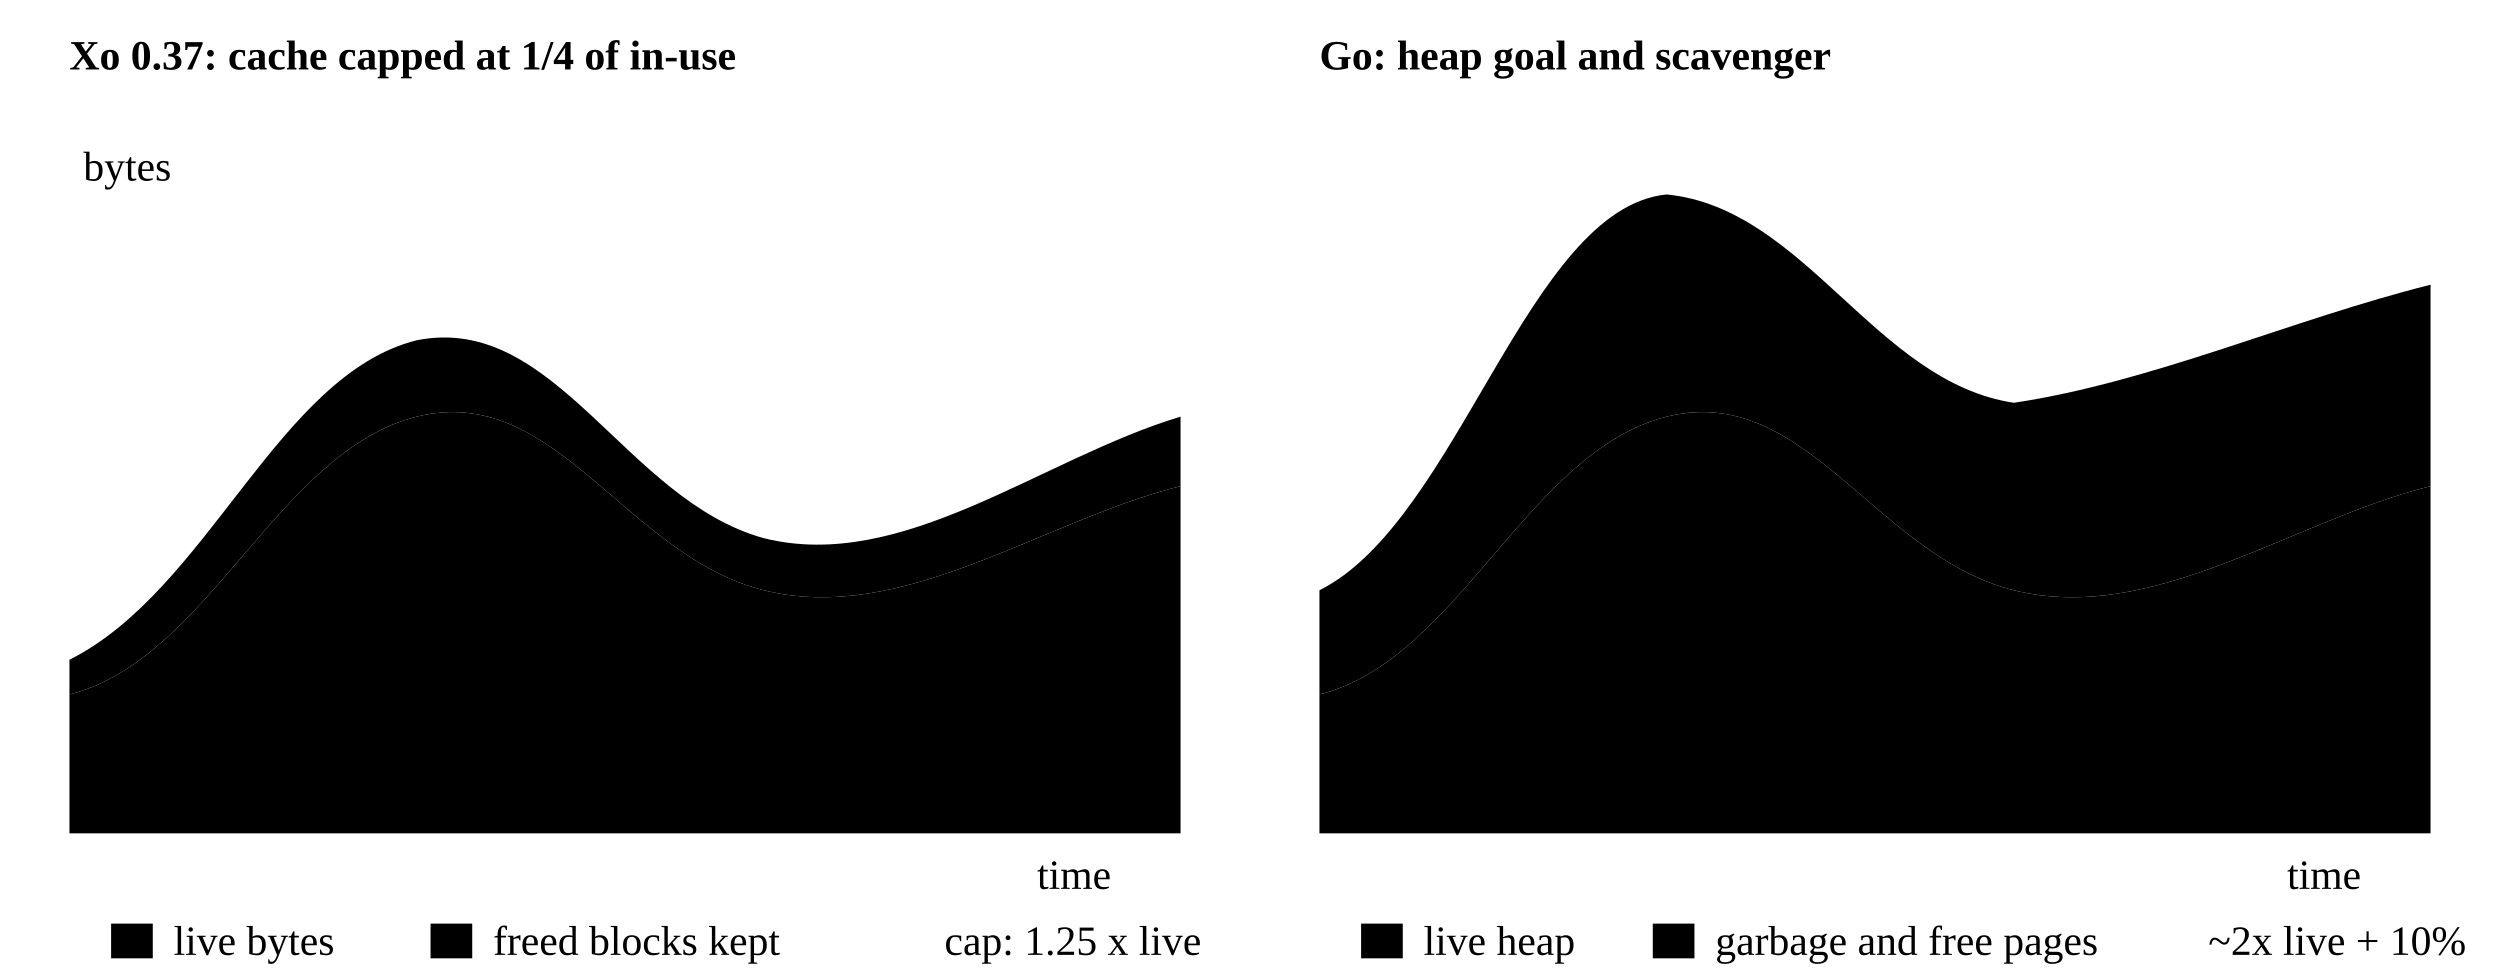
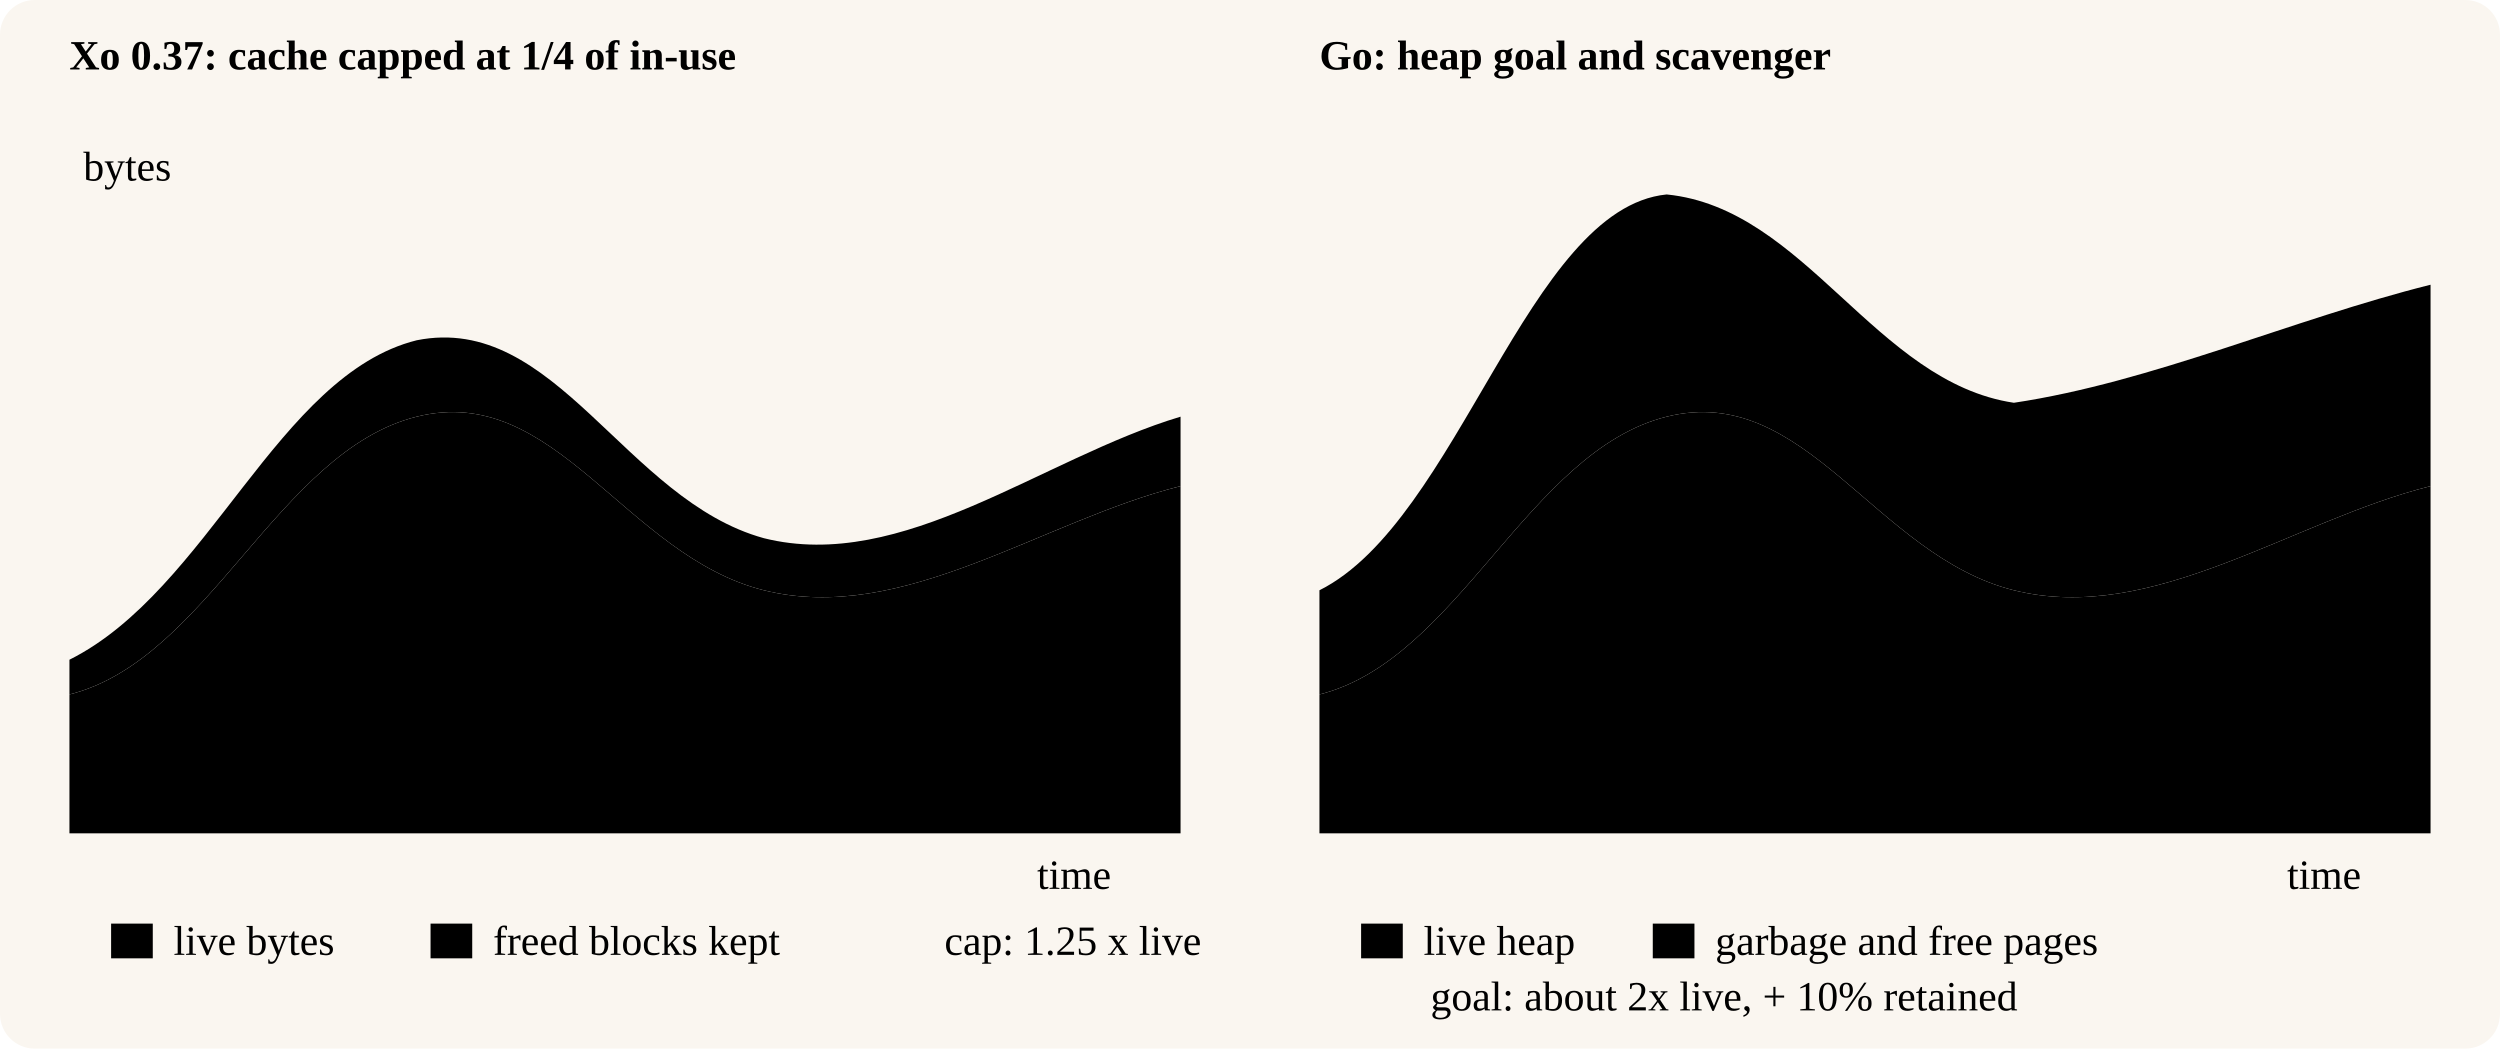
- <svg xmlns="http://www.w3.org/2000/svg" viewBox="0 0 720 280" role="img" aria-labelledby="acc-t">
+ <svg xmlns="http://www.w3.org/2000/svg" viewBox="0 0 720 302" role="img" aria-labelledby="acc-t">
+   <rect class="f-bg" x="0" y="0" width="720" height="302" rx="10" fill="#faf6f0" />
  <g transform="translate(20,20)">
    <text class="f-ink" x="0" y="0" font-weight="600">Xo 0.37: cache capped at 1/4 of in-use</text>
    <line class="f-axis" x1="0" y1="220" x2="320" y2="220" stroke-width="1" />
    <line class="f-axis" x1="0" y1="20" x2="0" y2="220" stroke-width="1" />
    <text class="f-ink2" x="300" y="236" text-anchor="end">time</text>
    <text class="f-ink2" x="4" y="32">bytes</text>
    <path class="f-band" d="M0,220 L0,180 C40,170 60,110 100,100 C140,90 160,140 200,150 C240,160 280,130 320,120 L320,220 Z" />
    <path class="f-mute" d="M0,180 C40,170 60,110 100,100 C140,90 160,140 200,150 C240,160 280,130 320,120 L320,100 C280,112 240,145 200,135 C160,124 140,70 100,78 C60,88 40,150 0,170 Z" />
    <path class="f-accent-s" fill="none" stroke-width="1.5" stroke-dasharray="5 4" d="M0,170 C40,150 60,88 100,78 C140,70 160,124 200,135 C240,145 280,112 320,100" />
    <rect class="f-band" x="12" y="246" width="12" height="10" />
    <text class="f-ink2" x="30" y="255">live bytes</text>
    <rect class="f-mute" x="104" y="246" width="12" height="10" />
    <text class="f-ink2" x="122" y="255">freed blocks kept</text>
    <line class="f-accent-s" x1="232" y1="251" x2="248" y2="251" stroke-width="1.5" stroke-dasharray="5 4" />
    <text class="f-ink2" x="252" y="255">cap: 1.25 x live</text>
  </g>
  <g transform="translate(380,20)">
    <text class="f-ink" x="0" y="0" font-weight="600">Go: heap goal and scavenger</text>
    <line class="f-axis" x1="0" y1="220" x2="320" y2="220" stroke-width="1" />
    <line class="f-axis" x1="0" y1="20" x2="0" y2="220" stroke-width="1" />
    <text class="f-ink2" x="300" y="236" text-anchor="end">time</text>
    <path class="f-band" d="M0,220 L0,180 C40,170 60,110 100,100 C140,90 160,140 200,150 C240,160 280,130 320,120 L320,220 Z" />
    <path class="f-mute" d="M0,180 C40,170 60,110 100,100 C140,90 160,140 200,150 C240,160 280,130 320,120 L320,62 C280,72 240,90 200,96 C160,90 140,40 100,36 C60,40 40,130 0,150 Z" />
    <path class="f-accent-s" fill="none" stroke-width="1.5" stroke-dasharray="5 4" d="M0,150 C40,130 60,40 100,36 C140,40 160,90 200,96 C240,90 280,72 320,62" />
    <rect class="f-band" x="12" y="246" width="12" height="10" />
    <text class="f-ink2" x="30" y="255">live heap</text>
    <rect class="f-mute" x="96" y="246" width="12" height="10" />
    <text class="f-ink2" x="114" y="255">garbage and free pages</text>
-     <line class="f-accent-s" x1="236" y1="251" x2="252" y2="251" stroke-width="1.5" stroke-dasharray="5 4" />
-     <text class="f-ink2" x="256" y="255">~2x live + 10%</text>
+     <line class="f-accent-s" x1="12" y1="267" x2="28" y2="267" stroke-width="1.5" stroke-dasharray="5 4" />
+     <text class="f-ink2" x="32" y="271">goal: about 2x live, + 10% retained</text>
  </g>
</svg>
